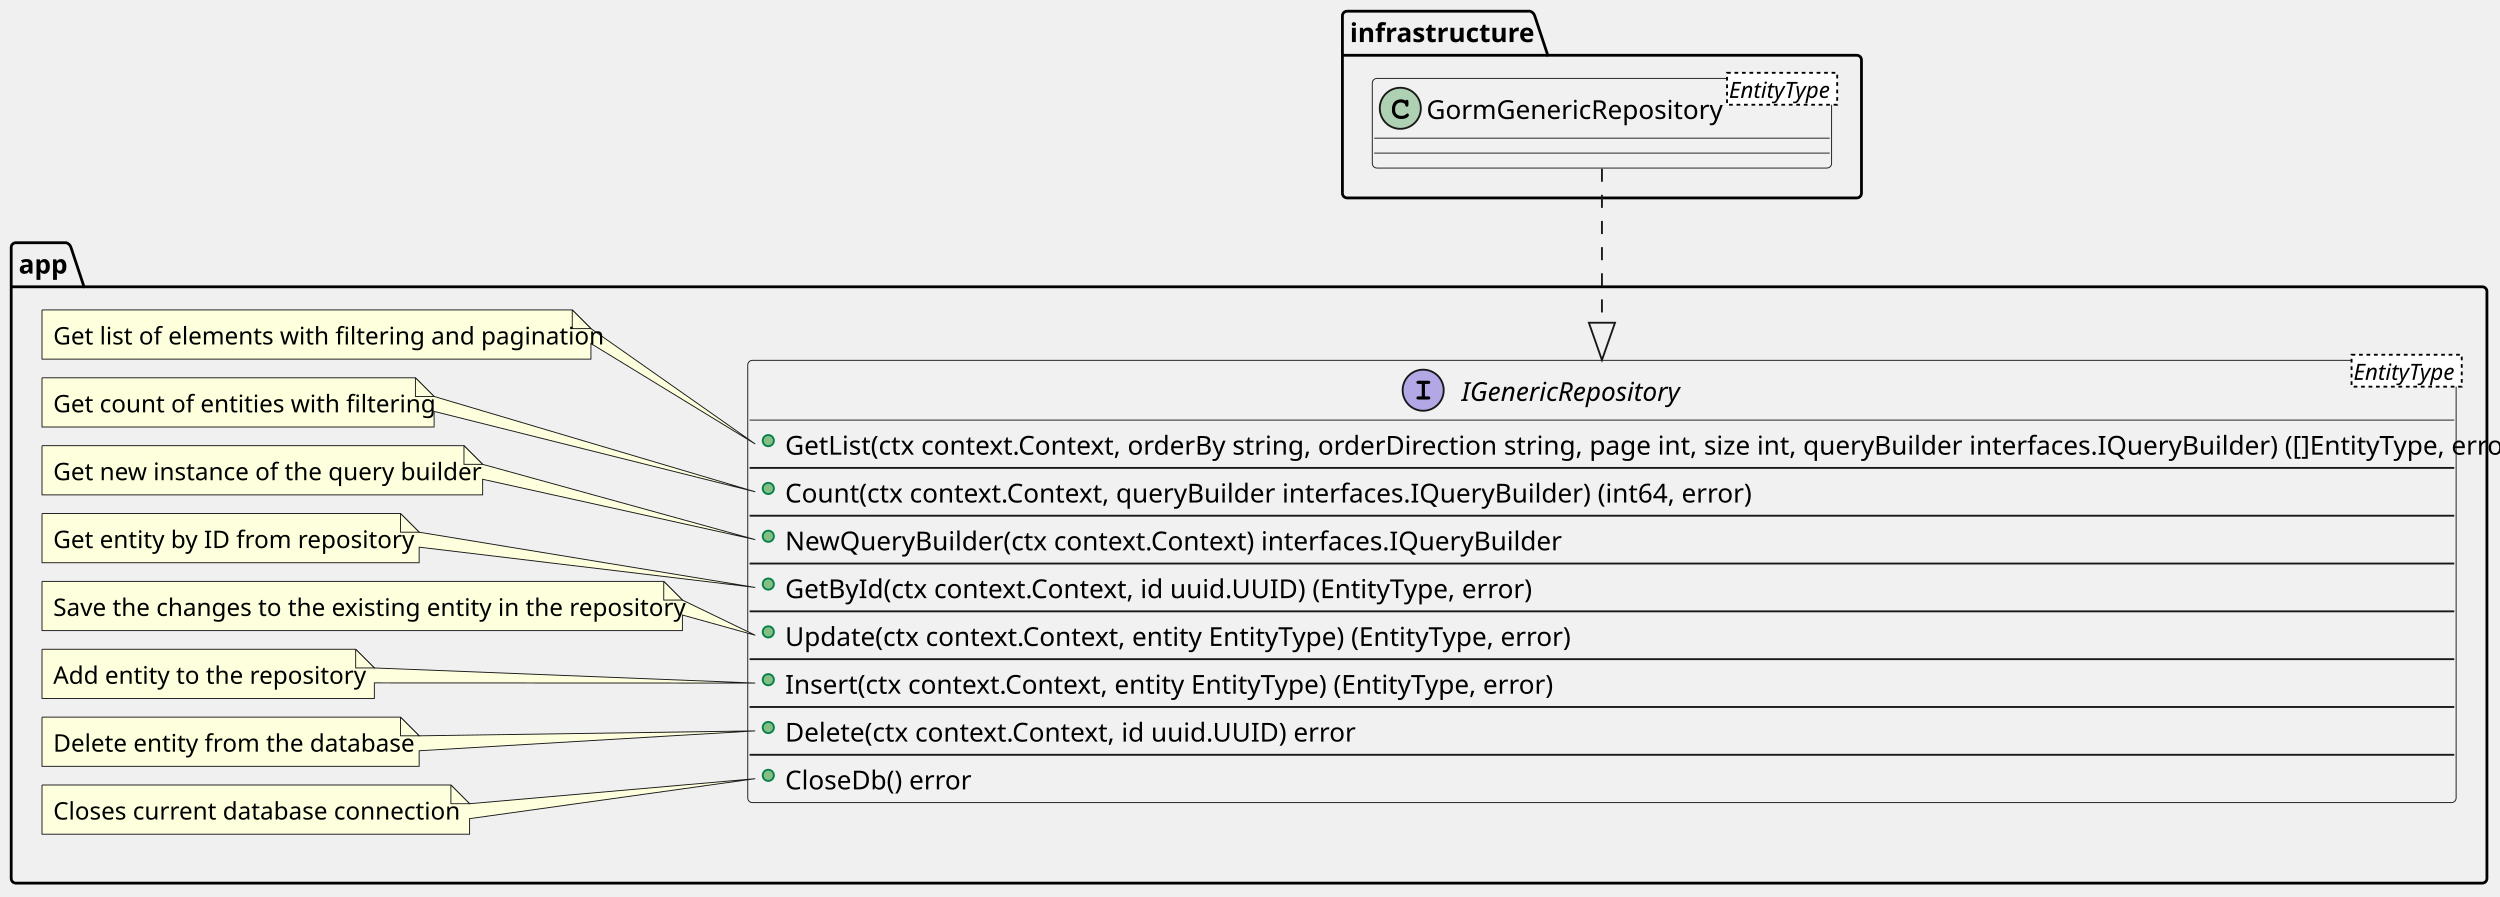
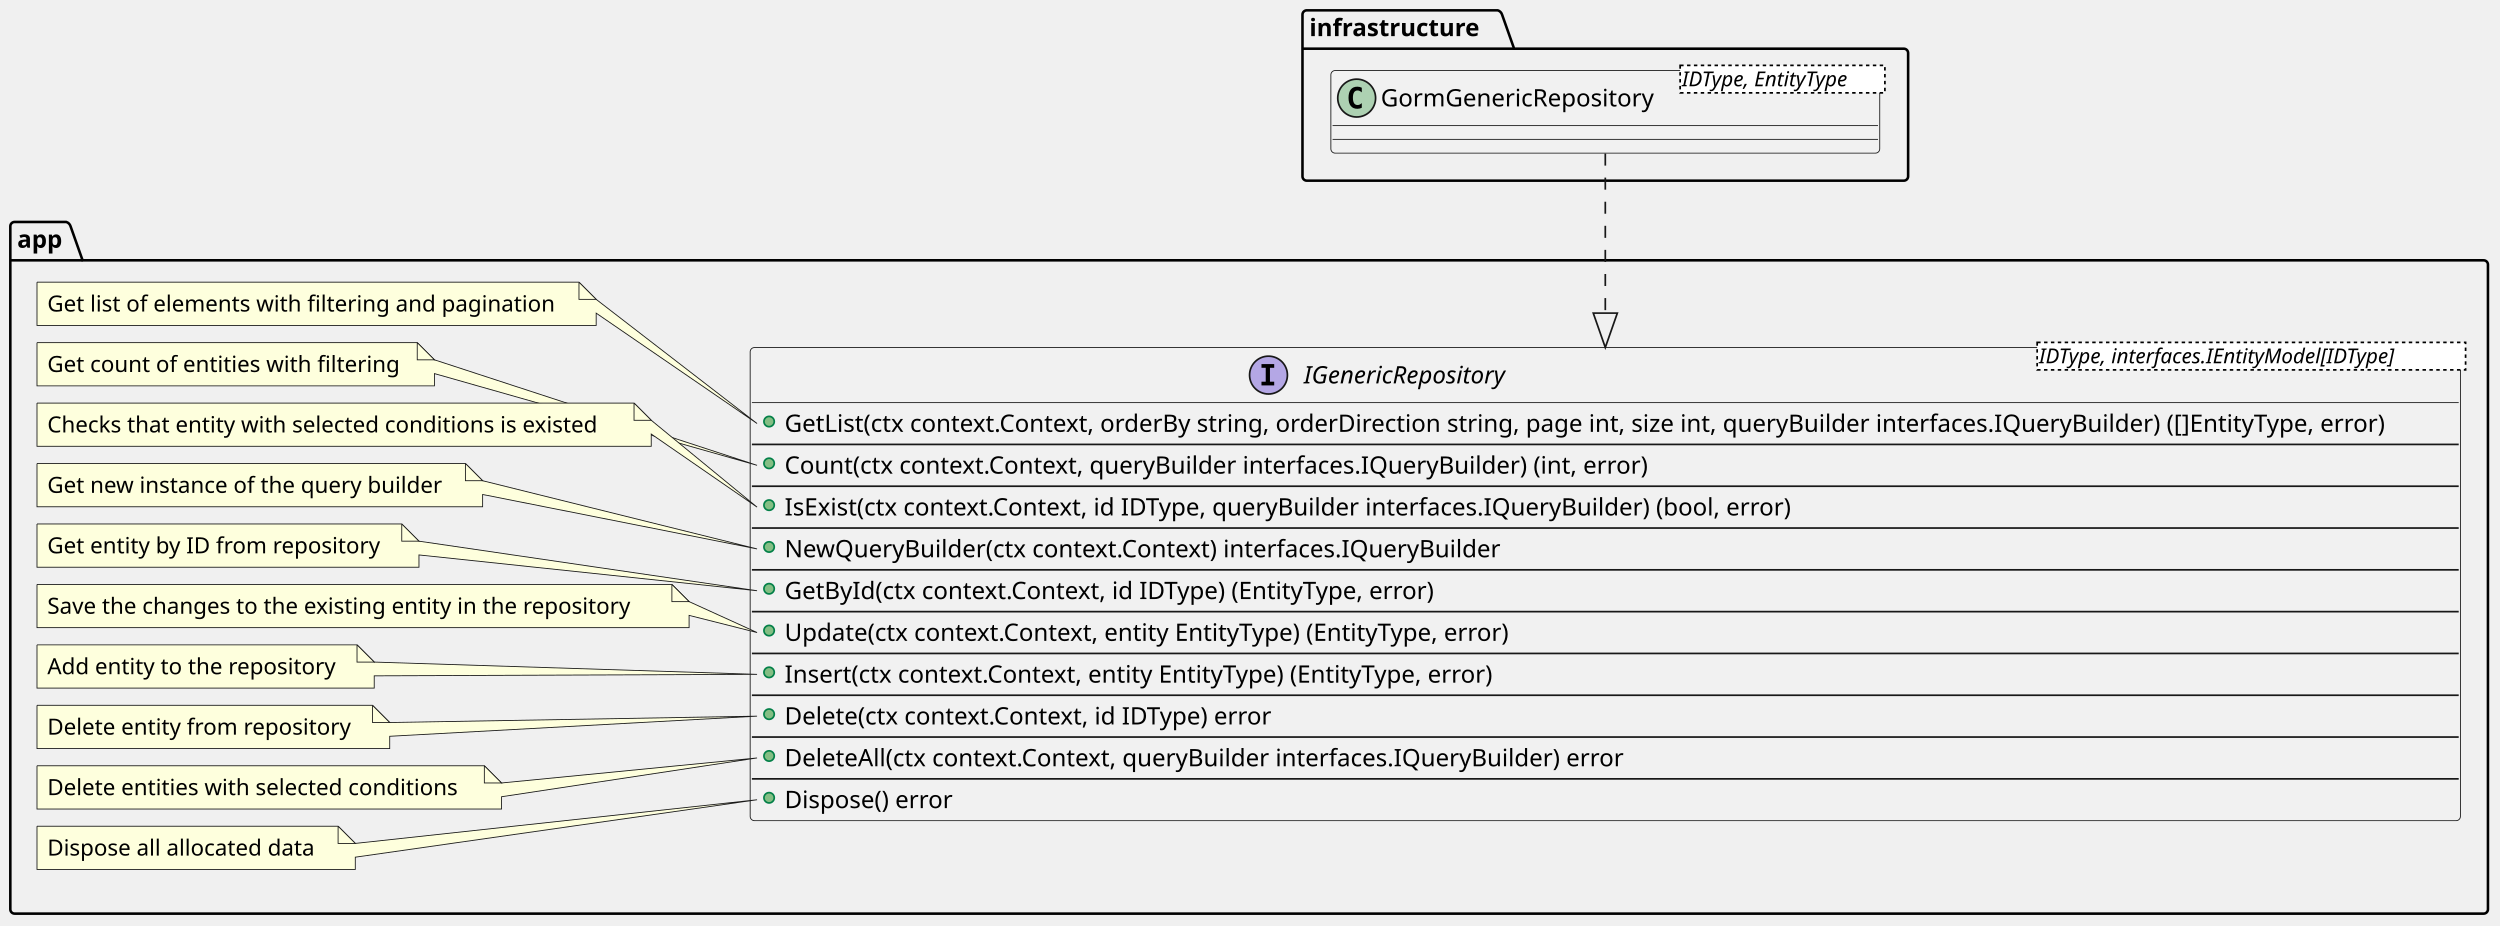
- <svg xmlns="http://www.w3.org/2000/svg" contentStyleType="text/css" height="480px" preserveAspectRatio="none" style="width:1339px;height:480px;background:#FFFFFF;" version="1.1" viewBox="0 0 1339 480" width="1339px" zoomAndPan="magnify">
+ <svg xmlns="http://www.w3.org/2000/svg" contentStyleType="text/css" height="538px" preserveAspectRatio="none" style="width:1453px;height:538px;background:#FFFFFF;" version="1.1" viewBox="0 0 1453 538" width="1453px" zoomAndPan="magnify">
  <defs />
  <g>
    <g id="cluster_app">
-       <path d="M8.5,130 L35.5,130 A3.75,3.75 0 0 1 38,132.5 L45,153.609 L1329.5,153.609 A2.5,2.5 0 0 1 1332,156.109 L1332,470.5 A2.5,2.5 0 0 1 1329.5,473 L8.5,473 A2.5,2.5 0 0 1 6,470.5 L6,132.5 A2.5,2.5 0 0 1 8.5,130 " style="stroke:#000000;stroke-width:1.5;fill:none;" />
-       <line style="stroke:#000000;stroke-width:1.5;fill:none;" x1="6" x2="45" y1="153.609" y2="153.609" />
-       <text fill="#000000" font-family="sans-serif" font-size="14" font-weight="bold" lengthAdjust="spacing" textLength="26" x="10" y="146.533">app</text>
+       <path d="M8.5,129 L38.5,129 A3.75,3.75 0 0 1 41,131.5 L48,151.297 L1443.5,151.297 A2.5,2.5 0 0 1 1446,153.797 L1446,528.5 A2.5,2.5 0 0 1 1443.5,531 L8.5,531 A2.5,2.5 0 0 1 6,528.5 L6,131.5 A2.5,2.5 0 0 1 8.5,129 " style="stroke:#000000;stroke-width:1.5;fill:none;" />
+       <line style="stroke:#000000;stroke-width:1.5;fill:none;" x1="6" x2="48" y1="151.297" y2="151.297" />
+       <text fill="#000000" font-family="sans-serif" font-size="14" font-weight="bold" lengthAdjust="spacing" textLength="29" x="10" y="143.995">app</text>
    </g>
    <g id="cluster_infrastructure">
-       <path d="M721.5,6 L819.5,6 A3.75,3.75 0 0 1 822,8.5 L829,29.609 L994.5,29.609 A2.5,2.5 0 0 1 997,32.109 L997,103.5 A2.5,2.5 0 0 1 994.5,106 L721.5,106 A2.5,2.5 0 0 1 719,103.5 L719,8.5 A2.5,2.5 0 0 1 721.5,6 " style="stroke:#000000;stroke-width:1.5;fill:none;" />
-       <line style="stroke:#000000;stroke-width:1.5;fill:none;" x1="719" x2="829" y1="29.609" y2="29.609" />
-       <text fill="#000000" font-family="sans-serif" font-size="14" font-weight="bold" lengthAdjust="spacing" textLength="97" x="723" y="22.533">infrastructure</text>
+       <path d="M759.5,6 L870.5,6 A3.75,3.75 0 0 1 873,8.5 L880,28.297 L1106.5,28.297 A2.5,2.5 0 0 1 1109,30.797 L1109,102.5 A2.5,2.5 0 0 1 1106.5,105 L759.5,105 A2.5,2.5 0 0 1 757,102.5 L757,8.5 A2.5,2.5 0 0 1 759.5,6 " style="stroke:#000000;stroke-width:1.5;fill:none;" />
+       <line style="stroke:#000000;stroke-width:1.5;fill:none;" x1="757" x2="880" y1="28.297" y2="28.297" />
+       <text fill="#000000" font-family="sans-serif" font-size="14" font-weight="bold" lengthAdjust="spacing" textLength="110" x="761" y="20.995">infrastructure</text>
    </g>
    <g id="elem_IGenericRepository">
-       <rect codeLine="3" fill="#F1F1F1" height="236.875" id="IGenericRepository" rx="2.5" ry="2.5" style="stroke:#181818;stroke-width:0.5;" width="915" x="400.5" y="193" />
-       <ellipse cx="762.25" cy="209" fill="#B4A7E5" rx="11" ry="11" style="stroke:#181818;stroke-width:1.0;" />
-       <path d="M763.203,205.641 L763.203,212.297 L764.922,212.297 Q765.531,212.297 765.797,212.531 Q766.062,212.766 766.062,213.156 Q766.062,213.531 765.797,213.766 Q765.531,214 764.922,214 L759.781,214 Q759.172,214 758.906,213.766 Q758.641,213.531 758.641,213.141 Q758.641,212.766 758.906,212.531 Q759.172,212.297 759.781,212.297 L761.5,212.297 L761.5,205.641 L759.781,205.641 Q759.172,205.641 758.906,205.406 Q758.641,205.172 758.641,204.781 Q758.641,204.406 758.906,204.172 Q759.172,203.938 759.781,203.938 L764.922,203.938 Q765.531,203.938 765.797,204.172 Q766.062,204.406 766.062,204.781 Q766.062,205.172 765.797,205.406 Q765.531,205.641 764.922,205.641 L763.203,205.641 Z " fill="#000000" />
-       <text fill="#000000" font-family="sans-serif" font-size="14" font-style="italic" lengthAdjust="spacing" textLength="122" x="782.75" y="214.728">IGenericRepository</text>
-       <rect fill="#FFFFFF" height="17.094" style="stroke:#000000;stroke-width:1.0;stroke-dasharray:2.0,2.0;" width="59" x="1259.5" y="190" />
-       <text fill="#000000" font-family="sans-serif" font-size="12" font-style="italic" lengthAdjust="spacing" textLength="57" x="1260.5" y="203.457">EntityType</text>
-       <line style="stroke:#181818;stroke-width:0.5;" x1="401.5" x2="1314.5" y1="225" y2="225" />
-       <ellipse cx="411.5" cy="236" fill="#84BE84" rx="3" ry="3" style="stroke:#038048;stroke-width:1.0;" />
-       <text fill="#000000" font-family="sans-serif" font-size="14" lengthAdjust="spacing" textLength="889" x="420.5" y="243.533">GetList(ctx context.Context, orderBy string, orderDirection string, page int, size int, queryBuilder interfaces.IQueryBuilder) ([]EntityType, error)</text>
-       <line style="stroke:#181818;stroke-width:1.0;" x1="401.5" x2="1314.5" y1="250.609" y2="250.609" />
-       <ellipse cx="411.5" cy="261.609" fill="#84BE84" rx="3" ry="3" style="stroke:#038048;stroke-width:1.0;" />
-       <text fill="#000000" font-family="sans-serif" font-size="14" lengthAdjust="spacing" textLength="494" x="420.5" y="269.143">Count(ctx context.Context, queryBuilder interfaces.IQueryBuilder) (int64, error)</text>
-       <line style="stroke:#181818;stroke-width:1.0;" x1="401.5" x2="1314.5" y1="276.219" y2="276.219" />
-       <ellipse cx="411.5" cy="287.219" fill="#84BE84" rx="3" ry="3" style="stroke:#038048;stroke-width:1.0;" />
-       <text fill="#000000" font-family="sans-serif" font-size="14" lengthAdjust="spacing" textLength="393" x="420.5" y="294.752">NewQueryBuilder(ctx context.Context) interfaces.IQueryBuilder</text>
-       <line style="stroke:#181818;stroke-width:1.0;" x1="401.5" x2="1314.5" y1="301.828" y2="301.828" />
-       <ellipse cx="411.5" cy="312.828" fill="#84BE84" rx="3" ry="3" style="stroke:#038048;stroke-width:1.0;" />
-       <text fill="#000000" font-family="sans-serif" font-size="14" lengthAdjust="spacing" textLength="383" x="420.5" y="320.361">GetById(ctx context.Context, id uuid.UUID) (EntityType, error)</text>
-       <line style="stroke:#181818;stroke-width:1.0;" x1="401.5" x2="1314.5" y1="327.438" y2="327.438" />
-       <ellipse cx="411.5" cy="338.438" fill="#84BE84" rx="3" ry="3" style="stroke:#038048;stroke-width:1.0;" />
-       <text fill="#000000" font-family="sans-serif" font-size="14" lengthAdjust="spacing" textLength="406" x="420.5" y="345.971">Update(ctx context.Context, entity EntityType) (EntityType, error)</text>
-       <line style="stroke:#181818;stroke-width:1.0;" x1="401.5" x2="1314.5" y1="353.047" y2="353.047" />
-       <ellipse cx="411.5" cy="364.047" fill="#84BE84" rx="3" ry="3" style="stroke:#038048;stroke-width:1.0;" />
-       <text fill="#000000" font-family="sans-serif" font-size="14" lengthAdjust="spacing" textLength="396" x="420.5" y="371.58">Insert(ctx context.Context, entity EntityType) (EntityType, error)</text>
-       <line style="stroke:#181818;stroke-width:1.0;" x1="401.5" x2="1314.5" y1="378.656" y2="378.656" />
-       <ellipse cx="411.5" cy="389.656" fill="#84BE84" rx="3" ry="3" style="stroke:#038048;stroke-width:1.0;" />
-       <text fill="#000000" font-family="sans-serif" font-size="14" lengthAdjust="spacing" textLength="289" x="420.5" y="397.19">Delete(ctx context.Context, id uuid.UUID) error</text>
-       <line style="stroke:#181818;stroke-width:1.0;" x1="401.5" x2="1314.5" y1="404.266" y2="404.266" />
-       <ellipse cx="411.5" cy="415.266" fill="#84BE84" rx="3" ry="3" style="stroke:#038048;stroke-width:1.0;" />
-       <text fill="#000000" font-family="sans-serif" font-size="14" lengthAdjust="spacing" textLength="99" x="420.5" y="422.799">CloseDb() error</text>
+       <rect codeLine="3" fill="#F1F1F1" height="274.969" id="IGenericRepository" rx="2.5" ry="2.5" style="stroke:#181818;stroke-width:0.5;" width="994" x="436" y="202" />
+       <ellipse cx="737.25" cy="218" fill="#B4A7E5" rx="11" ry="11" style="stroke:#181818;stroke-width:1.0;" />
+       <path d="M733.172,213.766 L733.172,211.609 L740.562,211.609 L740.562,213.766 L738.094,213.766 L738.094,221.844 L740.562,221.844 L740.562,224 L733.172,224 L733.172,221.844 L735.641,221.844 L735.641,213.766 L733.172,213.766 Z " fill="#000000" />
+       <text fill="#000000" font-family="sans-serif" font-size="14" font-style="italic" lengthAdjust="spacing" textLength="132" x="757.75" y="222.847">IGenericRepository</text>
+       <rect fill="#FFFFFF" height="15.969" style="stroke:#000000;stroke-width:1.0;stroke-dasharray:2.0,2.0;" width="249" x="1184" y="199" />
+       <text fill="#000000" font-family="sans-serif" font-size="12" font-style="italic" lengthAdjust="spacing" textLength="247" x="1185" y="211.139">IDType, interfaces.IEntityModel[IDType]</text>
+       <line style="stroke:#181818;stroke-width:0.5;" x1="437" x2="1429" y1="234" y2="234" />
+       <ellipse cx="447" cy="245" fill="#84BE84" rx="3" ry="3" style="stroke:#038048;stroke-width:1.0;" />
+       <text fill="#000000" font-family="sans-serif" font-size="14" lengthAdjust="spacing" textLength="968" x="456" y="250.995">GetList(ctx context.Context, orderBy string, orderDirection string, page int, size int, queryBuilder interfaces.IQueryBuilder) ([]EntityType, error)</text>
+       <line style="stroke:#181818;stroke-width:1.0;" x1="437" x2="1429" y1="258.297" y2="258.297" />
+       <ellipse cx="447" cy="269.297" fill="#84BE84" rx="3" ry="3" style="stroke:#038048;stroke-width:1.0;" />
+       <text fill="#000000" font-family="sans-serif" font-size="14" lengthAdjust="spacing" textLength="521" x="456" y="275.292">Count(ctx context.Context, queryBuilder interfaces.IQueryBuilder) (int, error)</text>
+       <line style="stroke:#181818;stroke-width:1.0;" x1="437" x2="1429" y1="282.594" y2="282.594" />
+       <ellipse cx="447" cy="293.594" fill="#84BE84" rx="3" ry="3" style="stroke:#038048;stroke-width:1.0;" />
+       <text fill="#000000" font-family="sans-serif" font-size="14" lengthAdjust="spacing" textLength="607" x="456" y="299.589">IsExist(ctx context.Context, id IDType, queryBuilder interfaces.IQueryBuilder) (bool, error)</text>
+       <line style="stroke:#181818;stroke-width:1.0;" x1="437" x2="1429" y1="306.891" y2="306.891" />
+       <ellipse cx="447" cy="317.891" fill="#84BE84" rx="3" ry="3" style="stroke:#038048;stroke-width:1.0;" />
+       <text fill="#000000" font-family="sans-serif" font-size="14" lengthAdjust="spacing" textLength="431" x="456" y="323.886">NewQueryBuilder(ctx context.Context) interfaces.IQueryBuilder</text>
+       <line style="stroke:#181818;stroke-width:1.0;" x1="437" x2="1429" y1="331.188" y2="331.188" />
+       <ellipse cx="447" cy="342.188" fill="#84BE84" rx="3" ry="3" style="stroke:#038048;stroke-width:1.0;" />
+       <text fill="#000000" font-family="sans-serif" font-size="14" lengthAdjust="spacing" textLength="397" x="456" y="348.183">GetById(ctx context.Context, id IDType) (EntityType, error)</text>
+       <line style="stroke:#181818;stroke-width:1.0;" x1="437" x2="1429" y1="355.484" y2="355.484" />
+       <ellipse cx="447" cy="366.484" fill="#84BE84" rx="3" ry="3" style="stroke:#038048;stroke-width:1.0;" />
+       <text fill="#000000" font-family="sans-serif" font-size="14" lengthAdjust="spacing" textLength="443" x="456" y="372.479">Update(ctx context.Context, entity EntityType) (EntityType, error)</text>
+       <line style="stroke:#181818;stroke-width:1.0;" x1="437" x2="1429" y1="379.781" y2="379.781" />
+       <ellipse cx="447" cy="390.781" fill="#84BE84" rx="3" ry="3" style="stroke:#038048;stroke-width:1.0;" />
+       <text fill="#000000" font-family="sans-serif" font-size="14" lengthAdjust="spacing" textLength="432" x="456" y="396.776">Insert(ctx context.Context, entity EntityType) (EntityType, error)</text>
+       <line style="stroke:#181818;stroke-width:1.0;" x1="437" x2="1429" y1="404.078" y2="404.078" />
+       <ellipse cx="447" cy="415.078" fill="#84BE84" rx="3" ry="3" style="stroke:#038048;stroke-width:1.0;" />
+       <text fill="#000000" font-family="sans-serif" font-size="14" lengthAdjust="spacing" textLength="299" x="456" y="421.073">Delete(ctx context.Context, id IDType) error</text>
+       <line style="stroke:#181818;stroke-width:1.0;" x1="437" x2="1429" y1="428.375" y2="428.375" />
+       <ellipse cx="447" cy="439.375" fill="#84BE84" rx="3" ry="3" style="stroke:#038048;stroke-width:1.0;" />
+       <text fill="#000000" font-family="sans-serif" font-size="14" lengthAdjust="spacing" textLength="505" x="456" y="445.37">DeleteAll(ctx context.Context, queryBuilder interfaces.IQueryBuilder) error</text>
+       <line style="stroke:#181818;stroke-width:1.0;" x1="437" x2="1429" y1="452.672" y2="452.672" />
+       <ellipse cx="447" cy="463.672" fill="#84BE84" rx="3" ry="3" style="stroke:#038048;stroke-width:1.0;" />
+       <text fill="#000000" font-family="sans-serif" font-size="14" lengthAdjust="spacing" textLength="104" x="456" y="469.667">Dispose() error</text>
    </g>
-     <path d="M22.5,166 L22.5,192.352 A0,0 0 0 0 22.5,192.352 L316.5,192.352 A0,0 0 0 0 316.5,192.352 L316.5,184 L404.5,237.805 L316.5,176 L316.5,176 L306.5,166 L22.5,166 A0,0 0 0 0 22.5,166 " fill="#FEFFDD" style="stroke:#181818;stroke-width:0.5;" />
-     <path d="M306.5,166 L306.5,176 L316.5,176 L306.5,166 " fill="#FEFFDD" style="stroke:#181818;stroke-width:0.5;" />
-     <text fill="#000000" font-family="sans-serif" font-size="13" lengthAdjust="spacing" textLength="273" x="28.5" y="184.495">Get list of elements with filtering and pagination</text>
-     <path d="M22.5,202.352 L22.5,228.703 A0,0 0 0 0 22.5,228.703 L232.5,228.703 A0,0 0 0 0 232.5,228.703 L232.5,220.352 L404.5,263.414 L232.5,212.352 L232.5,212.352 L222.5,202.352 L22.5,202.352 A0,0 0 0 0 22.5,202.352 " fill="#FEFFDD" style="stroke:#181818;stroke-width:0.5;" />
-     <path d="M222.5,202.352 L222.5,212.352 L232.5,212.352 L222.5,202.352 " fill="#FEFFDD" style="stroke:#181818;stroke-width:0.5;" />
-     <text fill="#000000" font-family="sans-serif" font-size="13" lengthAdjust="spacing" textLength="189" x="28.5" y="220.847">Get count of entities with filtering</text>
-     <path d="M22.5,238.703 L22.5,265.055 A0,0 0 0 0 22.5,265.055 L258.5,265.055 A0,0 0 0 0 258.5,265.055 L258.5,256.703 L404.5,289.023 L258.5,248.703 L258.5,248.703 L248.5,238.703 L22.5,238.703 A0,0 0 0 0 22.5,238.703 " fill="#FEFFDD" style="stroke:#181818;stroke-width:0.5;" />
-     <path d="M248.5,238.703 L248.5,248.703 L258.5,248.703 L248.5,238.703 " fill="#FEFFDD" style="stroke:#181818;stroke-width:0.5;" />
-     <text fill="#000000" font-family="sans-serif" font-size="13" lengthAdjust="spacing" textLength="215" x="28.5" y="257.198">Get new instance of the query builder</text>
-     <path d="M22.5,275.055 L22.5,301.406 A0,0 0 0 0 22.5,301.406 L224.5,301.406 A0,0 0 0 0 224.5,301.406 L224.5,293.055 L404.5,314.633 L224.5,285.055 L224.5,285.055 L214.5,275.055 L22.5,275.055 A0,0 0 0 0 22.5,275.055 " fill="#FEFFDD" style="stroke:#181818;stroke-width:0.5;" />
-     <path d="M214.5,275.055 L214.5,285.055 L224.5,285.055 L214.5,275.055 " fill="#FEFFDD" style="stroke:#181818;stroke-width:0.5;" />
-     <text fill="#000000" font-family="sans-serif" font-size="13" lengthAdjust="spacing" textLength="181" x="28.5" y="293.55">Get entity by ID from repository</text>
-     <path d="M22.5,311.406 L22.5,337.758 A0,0 0 0 0 22.5,337.758 L365.5,337.758 A0,0 0 0 0 365.5,337.758 L365.5,329.406 L404.5,340.242 L365.5,321.406 L365.5,321.406 L355.5,311.406 L22.5,311.406 A0,0 0 0 0 22.5,311.406 " fill="#FEFFDD" style="stroke:#181818;stroke-width:0.5;" />
-     <path d="M355.5,311.406 L355.5,321.406 L365.5,321.406 L355.5,311.406 " fill="#FEFFDD" style="stroke:#181818;stroke-width:0.5;" />
-     <text fill="#000000" font-family="sans-serif" font-size="13" lengthAdjust="spacing" textLength="322" x="28.5" y="329.901">Save the changes to the existing entity in the repository</text>
-     <path d="M22.5,347.758 L22.5,374.109 A0,0 0 0 0 22.5,374.109 L200.5,374.109 A0,0 0 0 0 200.5,374.109 L200.5,365.758 L404.5,365.852 L200.5,357.758 L200.5,357.758 L190.5,347.758 L22.5,347.758 A0,0 0 0 0 22.5,347.758 " fill="#FEFFDD" style="stroke:#181818;stroke-width:0.5;" />
-     <path d="M190.5,347.758 L190.5,357.758 L200.5,357.758 L190.5,347.758 " fill="#FEFFDD" style="stroke:#181818;stroke-width:0.5;" />
-     <text fill="#000000" font-family="sans-serif" font-size="13" lengthAdjust="spacing" textLength="157" x="28.5" y="366.253">Add entity to the repository</text>
-     <path d="M22.5,384.109 L22.5,410.461 A0,0 0 0 0 22.5,410.461 L224.5,410.461 A0,0 0 0 0 224.5,410.461 L224.5,402.109 L404.5,391.461 L224.5,394.109 L224.5,394.109 L214.5,384.109 L22.5,384.109 A0,0 0 0 0 22.5,384.109 " fill="#FEFFDD" style="stroke:#181818;stroke-width:0.5;" />
-     <path d="M214.5,384.109 L214.5,394.109 L224.5,394.109 L214.5,384.109 " fill="#FEFFDD" style="stroke:#181818;stroke-width:0.5;" />
-     <text fill="#000000" font-family="sans-serif" font-size="13" lengthAdjust="spacing" textLength="181" x="28.5" y="402.604">Delete entity from the database</text>
-     <path d="M22.5,420.461 L22.5,446.812 A0,0 0 0 0 22.5,446.812 L251.5,446.812 A0,0 0 0 0 251.5,446.812 L251.5,438.461 L404.5,417.07 L251.5,430.461 L251.5,430.461 L241.5,420.461 L22.5,420.461 A0,0 0 0 0 22.5,420.461 " fill="#FEFFDD" style="stroke:#181818;stroke-width:0.5;" />
-     <path d="M241.5,420.461 L241.5,430.461 L251.5,430.461 L241.5,420.461 " fill="#FEFFDD" style="stroke:#181818;stroke-width:0.5;" />
-     <text fill="#000000" font-family="sans-serif" font-size="13" lengthAdjust="spacing" textLength="208" x="28.5" y="438.956">Closes current database connection</text>
+     <path d="M21.5,164 L21.5,189.133 A0,0 0 0 0 21.5,189.133 L346.5,189.133 A0,0 0 0 0 346.5,189.133 L346.5,182 L440,246.148 L346.5,174 L346.5,174 L336.5,164 L21.5,164 A0,0 0 0 0 21.5,164 " fill="#FEFFDD" style="stroke:#181818;stroke-width:0.5;" />
+     <path d="M336.5,164 L336.5,174 L346.5,174 L336.5,164 " fill="#FEFFDD" style="stroke:#181818;stroke-width:0.5;" />
+     <text fill="#000000" font-family="sans-serif" font-size="13" lengthAdjust="spacing" textLength="304" x="27.5" y="181.067">Get list of elements with filtering and pagination</text>
+     <path d="M21.5,199.133 L21.5,224.266 A0,0 0 0 0 21.5,224.266 L252.5,224.266 A0,0 0 0 0 252.5,224.266 L252.5,217.133 L440,270.445 L252.5,209.133 L252.5,209.133 L242.5,199.133 L21.5,199.133 A0,0 0 0 0 21.5,199.133 " fill="#FEFFDD" style="stroke:#181818;stroke-width:0.5;" />
+     <path d="M242.5,199.133 L242.5,209.133 L252.5,209.133 L242.5,199.133 " fill="#FEFFDD" style="stroke:#181818;stroke-width:0.5;" />
+     <text fill="#000000" font-family="sans-serif" font-size="13" lengthAdjust="spacing" textLength="210" x="27.5" y="216.2">Get count of entities with filtering</text>
+     <path d="M21.5,234.266 L21.5,259.398 A0,0 0 0 0 21.5,259.398 L378.5,259.398 A0,0 0 0 0 378.5,259.398 L378.5,252.266 L440,294.742 L378.5,244.266 L378.5,244.266 L368.5,234.266 L21.5,234.266 A0,0 0 0 0 21.5,234.266 " fill="#FEFFDD" style="stroke:#181818;stroke-width:0.5;" />
+     <path d="M368.5,234.266 L368.5,244.266 L378.5,244.266 L368.5,234.266 " fill="#FEFFDD" style="stroke:#181818;stroke-width:0.5;" />
+     <text fill="#000000" font-family="sans-serif" font-size="13" lengthAdjust="spacing" textLength="336" x="27.5" y="251.333">Checks that entity with selected conditions is existed</text>
+     <path d="M21.5,269.398 L21.5,294.531 A0,0 0 0 0 21.5,294.531 L280.5,294.531 A0,0 0 0 0 280.5,294.531 L280.5,287.398 L440,319.039 L280.5,279.398 L280.5,279.398 L270.5,269.398 L21.5,269.398 A0,0 0 0 0 21.5,269.398 " fill="#FEFFDD" style="stroke:#181818;stroke-width:0.5;" />
+     <path d="M270.5,269.398 L270.5,279.398 L280.5,279.398 L270.5,269.398 " fill="#FEFFDD" style="stroke:#181818;stroke-width:0.5;" />
+     <text fill="#000000" font-family="sans-serif" font-size="13" lengthAdjust="spacing" textLength="238" x="27.5" y="286.465">Get new instance of the query builder</text>
+     <path d="M21.5,304.531 L21.5,329.664 A0,0 0 0 0 21.5,329.664 L243.5,329.664 A0,0 0 0 0 243.5,329.664 L243.5,322.531 L440,343.336 L243.5,314.531 L243.5,314.531 L233.5,304.531 L21.5,304.531 A0,0 0 0 0 21.5,304.531 " fill="#FEFFDD" style="stroke:#181818;stroke-width:0.5;" />
+     <path d="M233.5,304.531 L233.5,314.531 L243.5,314.531 L233.5,304.531 " fill="#FEFFDD" style="stroke:#181818;stroke-width:0.5;" />
+     <text fill="#000000" font-family="sans-serif" font-size="13" lengthAdjust="spacing" textLength="201" x="27.5" y="321.598">Get entity by ID from repository</text>
+     <path d="M21.5,339.664 L21.5,364.797 A0,0 0 0 0 21.5,364.797 L400.5,364.797 A0,0 0 0 0 400.5,364.797 L400.5,357.664 L440,367.633 L400.5,349.664 L400.5,349.664 L390.5,339.664 L21.5,339.664 A0,0 0 0 0 21.5,339.664 " fill="#FEFFDD" style="stroke:#181818;stroke-width:0.5;" />
+     <path d="M390.5,339.664 L390.5,349.664 L400.5,349.664 L390.5,339.664 " fill="#FEFFDD" style="stroke:#181818;stroke-width:0.5;" />
+     <text fill="#000000" font-family="sans-serif" font-size="13" lengthAdjust="spacing" textLength="358" x="27.5" y="356.731">Save the changes to the existing entity in the repository</text>
+     <path d="M21.5,374.797 L21.5,399.93 A0,0 0 0 0 21.5,399.93 L217.5,399.93 A0,0 0 0 0 217.5,399.93 L217.5,392.797 L440,391.93 L217.5,384.797 L217.5,384.797 L207.5,374.797 L21.5,374.797 A0,0 0 0 0 21.5,374.797 " fill="#FEFFDD" style="stroke:#181818;stroke-width:0.5;" />
+     <path d="M207.5,374.797 L207.5,384.797 L217.5,384.797 L207.5,374.797 " fill="#FEFFDD" style="stroke:#181818;stroke-width:0.5;" />
+     <text fill="#000000" font-family="sans-serif" font-size="13" lengthAdjust="spacing" textLength="175" x="27.5" y="391.864">Add entity to the repository</text>
+     <path d="M21.5,409.93 L21.5,435.062 A0,0 0 0 0 21.5,435.062 L226.5,435.062 A0,0 0 0 0 226.5,435.062 L226.5,427.93 L440,416.227 L226.5,419.93 L226.5,419.93 L216.5,409.93 L21.5,409.93 A0,0 0 0 0 21.5,409.93 " fill="#FEFFDD" style="stroke:#181818;stroke-width:0.5;" />
+     <path d="M216.5,409.93 L216.5,419.93 L226.5,419.93 L216.5,409.93 " fill="#FEFFDD" style="stroke:#181818;stroke-width:0.5;" />
+     <text fill="#000000" font-family="sans-serif" font-size="13" lengthAdjust="spacing" textLength="184" x="27.5" y="426.997">Delete entity from repository</text>
+     <path d="M21.5,445.062 L21.5,470.195 A0,0 0 0 0 21.5,470.195 L291.5,470.195 A0,0 0 0 0 291.5,470.195 L291.5,463.062 L440,440.523 L291.5,455.062 L291.5,455.062 L281.5,445.062 L21.5,445.062 A0,0 0 0 0 21.5,445.062 " fill="#FEFFDD" style="stroke:#181818;stroke-width:0.5;" />
+     <path d="M281.5,445.062 L281.5,455.062 L291.5,455.062 L281.5,445.062 " fill="#FEFFDD" style="stroke:#181818;stroke-width:0.5;" />
+     <text fill="#000000" font-family="sans-serif" font-size="13" lengthAdjust="spacing" textLength="249" x="27.5" y="462.129">Delete entities with selected conditions</text>
+     <path d="M21.5,480.195 L21.5,505.328 A0,0 0 0 0 21.5,505.328 L206.5,505.328 A0,0 0 0 0 206.5,505.328 L206.5,498.195 L440,464.82 L206.5,490.195 L206.5,490.195 L196.5,480.195 L21.5,480.195 A0,0 0 0 0 21.5,480.195 " fill="#FEFFDD" style="stroke:#181818;stroke-width:0.5;" />
+     <path d="M196.5,480.195 L196.5,490.195 L206.5,490.195 L196.5,480.195 " fill="#FEFFDD" style="stroke:#181818;stroke-width:0.5;" />
+     <text fill="#000000" font-family="sans-serif" font-size="13" lengthAdjust="spacing" textLength="164" x="27.5" y="497.262">Dispose all allocated data</text>
    <g id="elem_GormGenericRepository">
-       <rect codeLine="5" fill="#F1F1F1" height="48" id="GormGenericRepository" rx="2.5" ry="2.5" style="stroke:#181818;stroke-width:0.5;" width="246" x="735" y="42" />
-       <ellipse cx="750" cy="58" fill="#ADD1B2" rx="11" ry="11" style="stroke:#181818;stroke-width:1.0;" />
-       <path d="M752.766,53.875 Q752.922,53.656 753.109,53.547 Q753.297,53.438 753.516,53.438 Q753.891,53.438 754.125,53.703 Q754.359,53.953 754.359,54.562 L754.359,56.016 Q754.359,56.625 754.125,56.891 Q753.891,57.156 753.516,57.156 Q753.172,57.156 752.969,56.953 Q752.766,56.766 752.656,56.25 Q752.609,55.891 752.422,55.703 Q752.094,55.328 751.484,55.109 Q750.875,54.891 750.25,54.891 Q749.484,54.891 748.844,55.219 Q748.219,55.547 747.719,56.297 Q747.234,57.047 747.234,58.078 L747.234,59.172 Q747.234,60.406 748.125,61.234 Q749.016,62.047 750.609,62.047 Q751.547,62.047 752.203,61.797 Q752.594,61.641 753.016,61.203 Q753.281,60.938 753.422,60.859 Q753.578,60.781 753.781,60.781 Q754.109,60.781 754.359,61.047 Q754.625,61.297 754.625,61.641 Q754.625,61.984 754.281,62.391 Q753.781,62.969 752.984,63.297 Q751.906,63.75 750.609,63.75 Q749.094,63.75 747.891,63.125 Q746.906,62.625 746.219,61.562 Q745.531,60.484 745.531,59.203 L745.531,58.047 Q745.531,56.719 746.141,55.578 Q746.766,54.422 747.859,53.812 Q748.953,53.188 750.188,53.188 Q750.922,53.188 751.562,53.359 Q752.219,53.516 752.766,53.875 Z " fill="#000000" />
-       <text fill="#000000" font-family="sans-serif" font-size="14" lengthAdjust="spacing" textLength="153" x="764" y="63.728">GormGenericRepository</text>
-       <rect fill="#FFFFFF" height="17.094" style="stroke:#000000;stroke-width:1.0;stroke-dasharray:2.0,2.0;" width="59" x="925" y="39" />
-       <text fill="#000000" font-family="sans-serif" font-size="12" font-style="italic" lengthAdjust="spacing" textLength="57" x="926" y="52.457">EntityType</text>
-       <line style="stroke:#181818;stroke-width:0.5;" x1="736" x2="980" y1="74" y2="74" />
-       <line style="stroke:#181818;stroke-width:0.5;" x1="736" x2="980" y1="82" y2="82" />
+       <rect codeLine="5" fill="#F1F1F1" height="48" id="GormGenericRepository" rx="2.5" ry="2.5" style="stroke:#181818;stroke-width:0.5;" width="319" x="773.5" y="41" />
+       <ellipse cx="788.5" cy="57" fill="#ADD1B2" rx="11" ry="11" style="stroke:#181818;stroke-width:1.0;" />
+       <path d="M791.469,62.641 Q790.891,62.938 790.25,63.078 Q789.609,63.234 788.906,63.234 Q786.406,63.234 785.078,61.594 Q783.766,59.938 783.766,56.812 Q783.766,53.688 785.078,52.031 Q786.406,50.375 788.906,50.375 Q789.609,50.375 790.25,50.531 Q790.906,50.688 791.469,50.984 L791.469,53.703 Q790.844,53.125 790.25,52.859 Q789.656,52.578 789.031,52.578 Q787.688,52.578 787,53.656 Q786.312,54.719 786.312,56.812 Q786.312,58.906 787,59.984 Q787.688,61.047 789.031,61.047 Q789.656,61.047 790.25,60.781 Q790.844,60.5 791.469,59.922 L791.469,62.641 Z " fill="#000000" />
+       <text fill="#000000" font-family="sans-serif" font-size="14" lengthAdjust="spacing" textLength="166" x="802.5" y="61.847">GormGenericRepository</text>
+       <rect fill="#FFFFFF" height="15.969" style="stroke:#000000;stroke-width:1.0;stroke-dasharray:2.0,2.0;" width="119" x="976.5" y="38" />
+       <text fill="#000000" font-family="sans-serif" font-size="12" font-style="italic" lengthAdjust="spacing" textLength="117" x="977.5" y="50.139">IDType, EntityType</text>
+       <line style="stroke:#181818;stroke-width:0.5;" x1="774.5" x2="1091.5" y1="73" y2="73" />
+       <line style="stroke:#181818;stroke-width:0.5;" x1="774.5" x2="1091.5" y1="81" y2="81" />
    </g>
    <g id="link_GormGenericRepository_IGenericRepository">
-       <path codeLine="7" d="M858,90.35 C858,110.31 858,140.81 858,172.81 " fill="none" id="GormGenericRepository-to-IGenericRepository" style="stroke:#181818;stroke-width:1.0;stroke-dasharray:7.0,7.0;" />
-       <polygon fill="none" points="865,172.84,858,192.84,851,172.84,865,172.84" style="stroke:#181818;stroke-width:1.0;" />
+       <path codeLine="7" d="M933,89.23 C933,110.95 933,145.42 933,181.88 " fill="none" id="GormGenericRepository-to-IGenericRepository" style="stroke:#181818;stroke-width:1.0;stroke-dasharray:7.0,7.0;" />
+       <polygon fill="none" points="940,181.97,933,201.97,926,181.97,940,181.97" style="stroke:#181818;stroke-width:1.0;" />
    </g>
  </g>
</svg>
